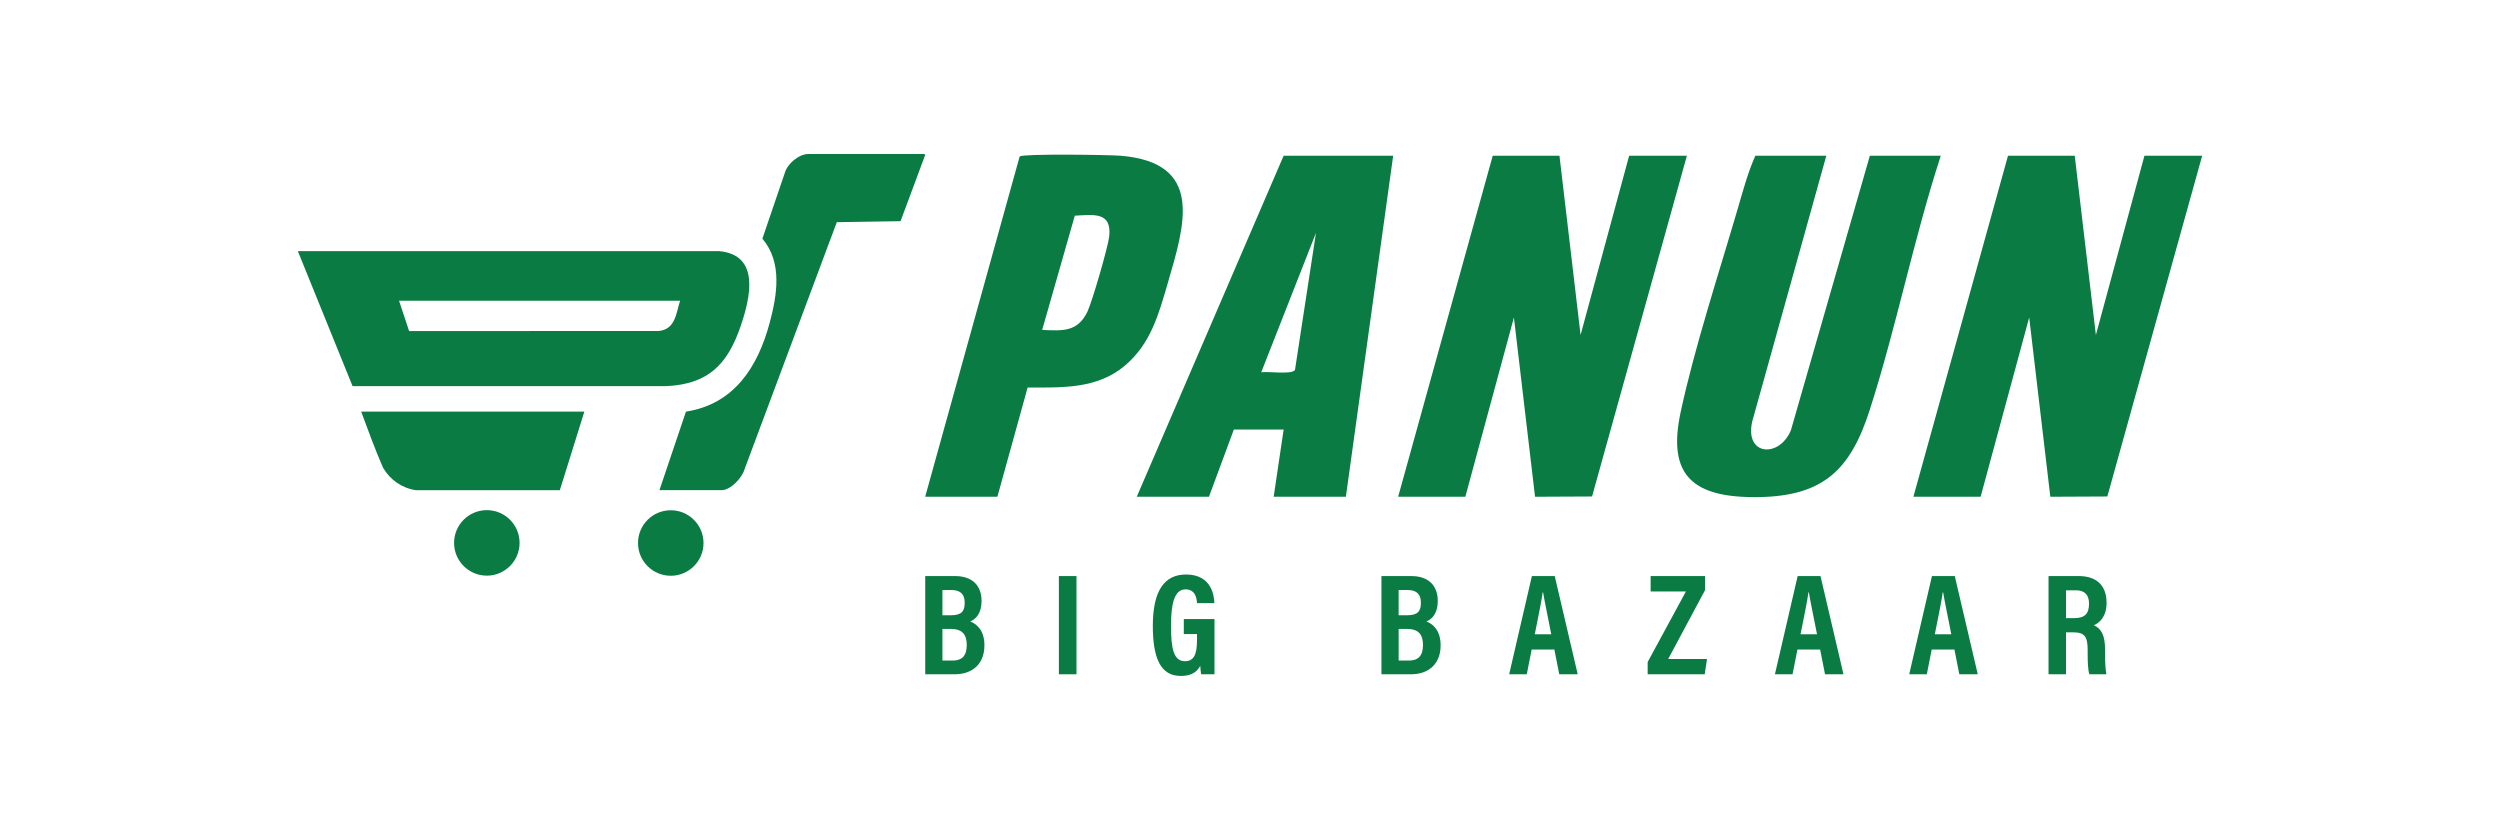
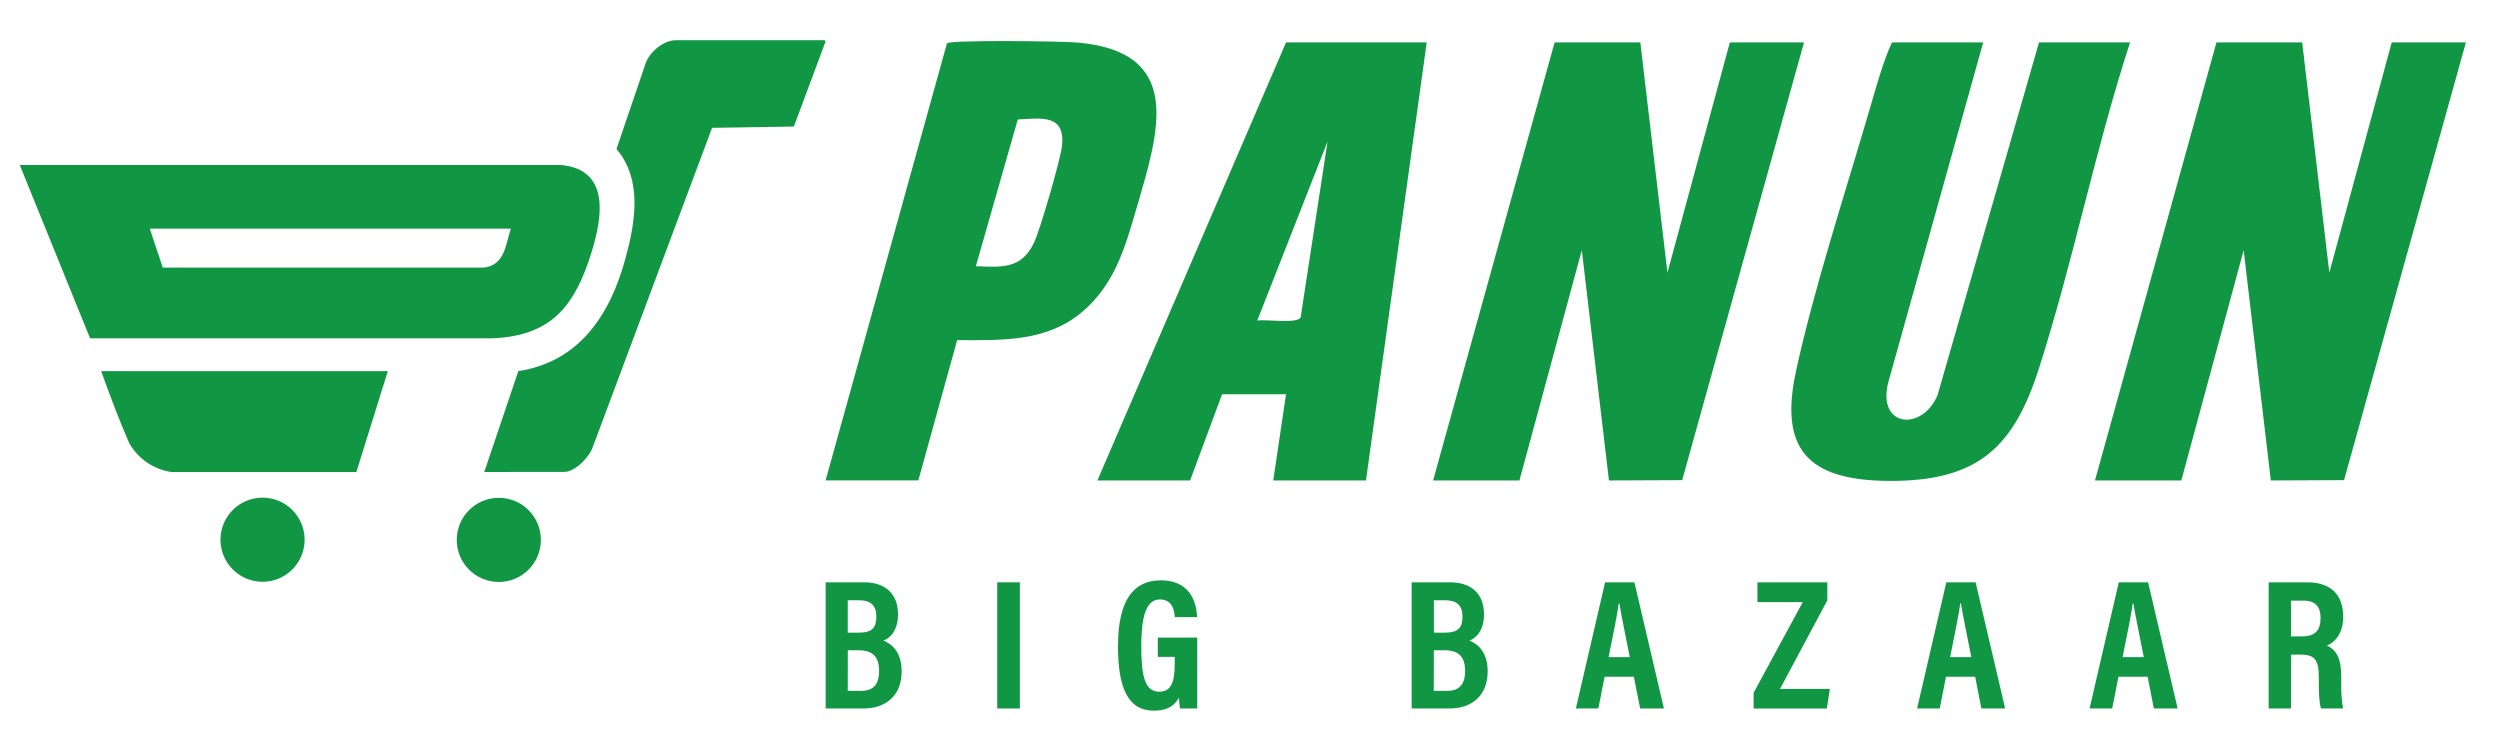
- <svg xmlns="http://www.w3.org/2000/svg" id="Layer_1" data-name="Layer 1" viewBox="0 0 1080 358.55">
+ <svg xmlns="http://www.w3.org/2000/svg" id="Layer_1" data-name="Layer 1" viewBox="0 0 840.81 252.85">
  <defs>
-     <style>
-       .cls-1 {
-         fill: #0a7c43;
-       }
-     </style>
+     <style>.cls-1{fill:#119744;}</style>
  </defs>
-   <g>
-     <circle class="cls-1" cx="210.31" cy="234.53" r="14.15" />
-     <circle class="cls-1" cx="289.77" cy="234.58" r="14.15" />
-     <path class="cls-1" d="M310.62,108.49c18,1.59,13.47,20.26,9.38,32.29-5.67,16.65-14,25.21-32.28,26.04h-135.41s-23.64-58.33-23.64-58.33h181.96ZM293.8,129.92h-121.41l4.35,13.11,107.95-.05c7.1-.82,7.35-7.56,9.11-13.06Z" />
-     <path class="cls-1" d="M284.88,211.75l11.45-33.93c20.81-3.2,31.05-19.33,36.14-38.26,3.24-12.04,5.64-26.14-3.12-36.45l9.68-28.41c1.14-3.99,6.07-8.18,10.27-8.18h49.99s.58.42.32.61l-10.57,28.42-27.54.43-39.97,107.03c-1.02,3.48-5.98,8.73-9.72,8.73h-26.93Z" />
-     <path class="cls-1" d="M252.44,177.82l-10.59,33.94h-62.18c-6-.86-11.13-4.47-14.17-9.64-3.47-7.95-6.46-16.16-9.47-24.3h96.41Z" />
-   </g>
-   <g>
-     <polygon class="cls-1" points="728.74 67.27 687.77 214.48 663.14 214.6 654.01 137.16 633.03 214.59 604 214.59 644.86 67.27 673.69 67.27 682.81 144.71 703.79 67.27 706.48 67.27 707.29 67.27 728.74 67.27" />
-     <polygon class="cls-1" points="951.34 67.27 910.37 214.48 885.74 214.6 876.61 137.18 876.61 137.16 855.63 214.59 826.59 214.59 867.46 67.27 896.29 67.27 905.42 144.71 926.4 67.27 926.92 67.27 927.14 67.27 951.34 67.27" />
-     <path class="cls-1" d="M807.78,67.27l-34.11,118.59c-4.97,12.08-20.12,11.11-16.7-3.81l32-114.78h-30.65c-3.11,6.83-5.36,15.16-7.53,22.59-8.1,27.71-18.81,60.43-24.75,88.17-5.54,25.89,3.8,36.52,31.08,36.73,30.15.24,42.17-11.31,50.65-37.8,11.55-36.07,18.92-73.64,30.65-109.68h-30.65Z" />
-     <path class="cls-1" d="M491.08,214.6h31.19l10.75-29.03h21.51l-4.3,29.03h31.19l20.43-147.33h-47.32l-63.45,147.33ZM559.43,159.82c-1.46,2.15-11.55.51-14.58,1l23.65-60.21-9.07,59.21Z" />
-     <path class="cls-1" d="M484.07,67.28c-5-.42-41.76-.92-43.57.28l-40.82,147.03h31.19l13.06-47.17c14.74-.02,29.79.7,41.8-9.28,11.4-9.48,14.84-22.43,18.81-36.05,7.32-25.13,15.74-51.8-20.45-54.82ZM479.18,102.11c-.49,4.55-7.4,28.37-9.42,32.55-4.26,8.84-10.67,8.23-19.54,7.87l14.09-49.35c8.16-.44,16.02-1.76,14.87,8.93Z" />
-   </g>
-   <g>
-     <path class="cls-1" d="M399.69,248.86h12.94c7.36,0,11.41,4.08,11.41,10.76,0,5.35-2.55,7.95-4.9,8.83,3,1.23,6.13,3.98,6.13,10.36,0,8.06-5.25,12.48-12.8,12.48h-12.77v-42.43ZM410.8,265.79c4.72,0,5.95-1.82,5.95-5.48s-1.95-5.42-5.69-5.42h-3.93v10.9h3.66ZM407.13,285.36h4.53c3.79,0,5.98-1.94,5.98-6.71,0-4.38-1.82-6.94-6.81-6.94h-3.7v13.65Z" />
-     <path class="cls-1" d="M465.04,248.86v42.43h-7.61v-42.43h7.61Z" />
-     <path class="cls-1" d="M524.67,291.28h-5.79c-.18-1.29-.31-2.25-.36-3.61-1.89,3.36-4.84,4.34-8.43,4.34-8.86,0-12.07-7.89-12.07-21.68,0-15.49,5.23-22.15,14.34-22.15,11.5,0,12.13,9.85,12.26,12.37h-7.51c-.13-1.71-.49-5.94-4.98-5.94-4.9,0-6.26,6.52-6.26,15.71,0,9.89,1.16,15.32,6,15.32,4.03,0,5.24-3.09,5.24-9.34v-2.38h-5.71v-6.48h13.26v23.84Z" />
-     <path class="cls-1" d="M596.77,248.86h12.94c7.36,0,11.41,4.08,11.41,10.76,0,5.35-2.55,7.95-4.9,8.83,3,1.23,6.13,3.98,6.13,10.36,0,8.06-5.25,12.48-12.8,12.48h-12.77v-42.43ZM607.88,265.79c4.72,0,5.95-1.82,5.95-5.48s-1.95-5.42-5.69-5.42h-3.93v10.9h3.66ZM604.22,285.36h4.53c3.79,0,5.98-1.94,5.98-6.71,0-4.38-1.82-6.94-6.81-6.94h-3.7v13.65Z" />
-     <path class="cls-1" d="M661.68,280.6l-2.11,10.68h-7.61l9.82-42.43h9.86l9.93,42.43h-7.97l-2.11-10.68h-9.82ZM670.14,274.01c-1.58-8.12-2.85-14.05-3.52-18.11h-.18c-.52,3.9-1.86,10.28-3.42,18.11h7.12Z" />
-     <path class="cls-1" d="M711.79,286l16.53-30.49h-15.25v-6.65h23.51v6.07l-15.92,29.77h16.77l-.99,6.59h-24.65v-5.29Z" />
-     <path class="cls-1" d="M776.49,280.6l-2.11,10.68h-7.61l9.82-42.43h9.86l9.93,42.43h-7.97l-2.11-10.68h-9.82ZM784.95,274.01c-1.58-8.12-2.85-14.05-3.52-18.11h-.18c-.52,3.9-1.86,10.28-3.42,18.11h7.12Z" />
-     <path class="cls-1" d="M834.5,280.6l-2.11,10.68h-7.61l9.82-42.43h9.86l9.93,42.43h-7.97l-2.11-10.68h-9.82ZM842.96,274.01c-1.58-8.12-2.85-14.05-3.52-18.11h-.18c-.52,3.9-1.86,10.28-3.42,18.11h7.12Z" />
-     <path class="cls-1" d="M892.52,273.19v18.09h-7.55v-42.43h12.99c7.71,0,12.08,4.02,12.08,11.59,0,6.14-3.29,8.78-5.5,9.66,3.29,1.54,4.84,4.33,4.84,10.59v1.69c0,4.82.23,6.62.57,8.89h-7.35c-.62-1.94-.73-5.3-.73-8.96v-1.54c0-5.67-1.3-7.59-6.1-7.59h-3.26ZM892.52,267.04h3.56c4.59,0,6.38-1.97,6.38-6.26,0-3.65-1.75-5.77-5.63-5.77h-4.31v12.03Z" />
-   </g>
+   <circle class="cls-1" cx="88.3" cy="181.52" r="14.15" />
+   <circle class="cls-1" cx="167.76" cy="181.58" r="14.15" />
+   <path class="cls-1" d="M188.61,55.49c18,1.59,13.47,20.26,9.38,32.29-5.67,16.65-14,25.21-32.28,26H30.29L6.65,55.49ZM171.8,76.91H50.39L54.74,90l108,0C169.79,89.15,170,82.42,171.8,76.91Z" />
+   <path class="cls-1" d="M162.87,158.74l11.45-33.92c20.82-3.21,31.05-19.33,36.14-38.26,3.23-12,5.63-26.14-3.12-36.45L217,21.71c1.14-4,6.07-8.18,10.27-8.18h50s.58.43.32.61L267,42.56,239.49,43l-40,107c-1,3.48-6,8.72-9.72,8.72Z" />
+   <path class="cls-1" d="M130.43,124.82l-10.58,33.94H57.67a19.67,19.67,0,0,1-14.17-9.63C40,141.18,37,133,34,124.82Z" />
+   <polygon class="cls-1" points="606.73 14.26 565.76 161.48 541.13 161.59 532 84.15 511.02 161.59 481.99 161.59 522.85 14.26 551.68 14.26 560.8 91.7 581.79 14.27 584.47 14.27 585.29 14.26 606.73 14.26" />
+   <polygon class="cls-1" points="829.34 14.26 788.36 161.48 763.73 161.59 754.6 84.17 754.6 84.15 733.63 161.59 704.59 161.59 745.45 14.26 774.28 14.26 783.41 91.7 804.39 14.27 804.91 14.27 805.13 14.26 829.34 14.26" />
+   <path class="cls-1" d="M685.77,14.26,651.66,132.85c-5,12.08-20.12,11.11-16.71-3.81L667,14.26H636.3c-3.1,6.83-5.35,15.16-7.52,22.59C620.68,64.56,610,97.28,604,125c-5.54,25.9,3.8,36.52,31.08,36.74,30.15.24,42.17-11.31,50.66-37.8,11.55-36.08,18.92-73.64,30.65-109.69Z" />
+   <path class="cls-1" d="M369.08,161.59h31.18l10.76-29h21.5l-4.3,29h31.19L479.84,14.27H432.52Zm68.35-54.78c-1.47,2.15-11.55.51-14.58,1L446.49,47.6Z" />
+   <path class="cls-1" d="M362.07,14.28c-5-.42-41.76-.92-43.58.28l-40.82,147h31.19l13.05-47.16c14.74,0,29.79.7,41.8-9.28,11.4-9.49,14.84-22.44,18.81-36.05C389.84,44,398.26,17.3,362.07,14.28Zm-4.9,34.83c-.49,4.55-7.4,28.37-9.42,32.55-4.26,8.84-10.67,8.23-19.54,7.87L342.3,40.18C350.46,39.74,358.32,38.42,357.17,49.11Z" />
+   <path class="cls-1" d="M277.68,195.85h12.94c7.36,0,11.4,4.08,11.4,10.76,0,5.35-2.55,7.95-4.9,8.83,3,1.23,6.13,4,6.13,10.36,0,8.06-5.25,12.48-12.8,12.48H277.68Zm11.11,16.93c4.72,0,5.95-1.82,5.95-5.48s-1.95-5.41-5.69-5.41h-3.93v10.89Zm-3.67,19.58h4.54c3.79,0,6-1.94,6-6.71,0-4.38-1.82-6.94-6.81-6.94h-3.71Z" />
+   <path class="cls-1" d="M343,195.85v42.43h-7.61V195.85Z" />
+   <path class="cls-1" d="M402.66,238.28h-5.79a32.21,32.21,0,0,1-.36-3.61c-1.9,3.36-4.84,4.34-8.43,4.34-8.86,0-12.07-7.89-12.07-21.68,0-15.49,5.23-22.15,14.34-22.15,11.5,0,12.14,9.85,12.26,12.37H395.1c-.12-1.71-.49-5.94-5-5.94-4.9,0-6.26,6.52-6.26,15.71,0,9.89,1.16,15.32,6,15.32,4,0,5.24-3.09,5.24-9.34v-2.38H389.4v-6.48h13.26Z" />
+   <path class="cls-1" d="M474.77,195.85H487.7c7.37,0,11.41,4.08,11.41,10.76,0,5.35-2.55,7.95-4.9,8.83,3,1.23,6.13,4,6.13,10.36,0,8.06-5.25,12.48-12.8,12.48H474.77Zm11.1,16.93c4.72,0,6-1.82,6-5.48s-1.95-5.41-5.69-5.41h-3.93v10.89Zm-3.66,19.58h4.54c3.78,0,6-1.94,6-6.71,0-4.38-1.81-6.94-6.8-6.94h-3.71Z" />
+   <path class="cls-1" d="M539.67,227.6l-2.11,10.68H530l9.83-42.43h9.86l9.93,42.43h-8l-2.12-10.68Zm8.46-6.59c-1.58-8.12-2.85-14.06-3.51-18.11h-.18c-.52,3.91-1.87,10.28-3.43,18.11Z" />
+   <path class="cls-1" d="M589.78,233l16.53-30.49H591.06v-6.65h23.51v6.07l-15.91,29.77h16.76l-1,6.59H589.78Z" />
+   <path class="cls-1" d="M654.48,227.6l-2.1,10.68h-7.61l9.82-42.43h9.86l9.93,42.43h-8L664.3,227.6ZM663,221c-1.59-8.12-2.85-14.06-3.52-18.11h-.18c-.52,3.91-1.86,10.28-3.42,18.11Z" />
+   <path class="cls-1" d="M712.49,227.6l-2.11,10.68h-7.61l9.83-42.43h9.86l9.93,42.43h-8L722.3,227.6ZM721,221c-1.58-8.12-2.85-14.06-3.51-18.11h-.19c-.51,3.91-1.86,10.28-3.42,18.11Z" />
+   <path class="cls-1" d="M770.51,220.19v18.09H763V195.85h13c7.71,0,12.08,4,12.08,11.59,0,6.14-3.28,8.79-5.5,9.67,3.29,1.53,4.84,4.33,4.84,10.59v1.69a49.14,49.14,0,0,0,.58,8.89H780.6c-.62-1.94-.73-5.3-.73-9v-1.54c0-5.67-1.3-7.59-6.1-7.59Zm0-6.15h3.57c4.58,0,6.38-2,6.38-6.26,0-3.66-1.75-5.77-5.64-5.77h-4.31Z" />
</svg>
